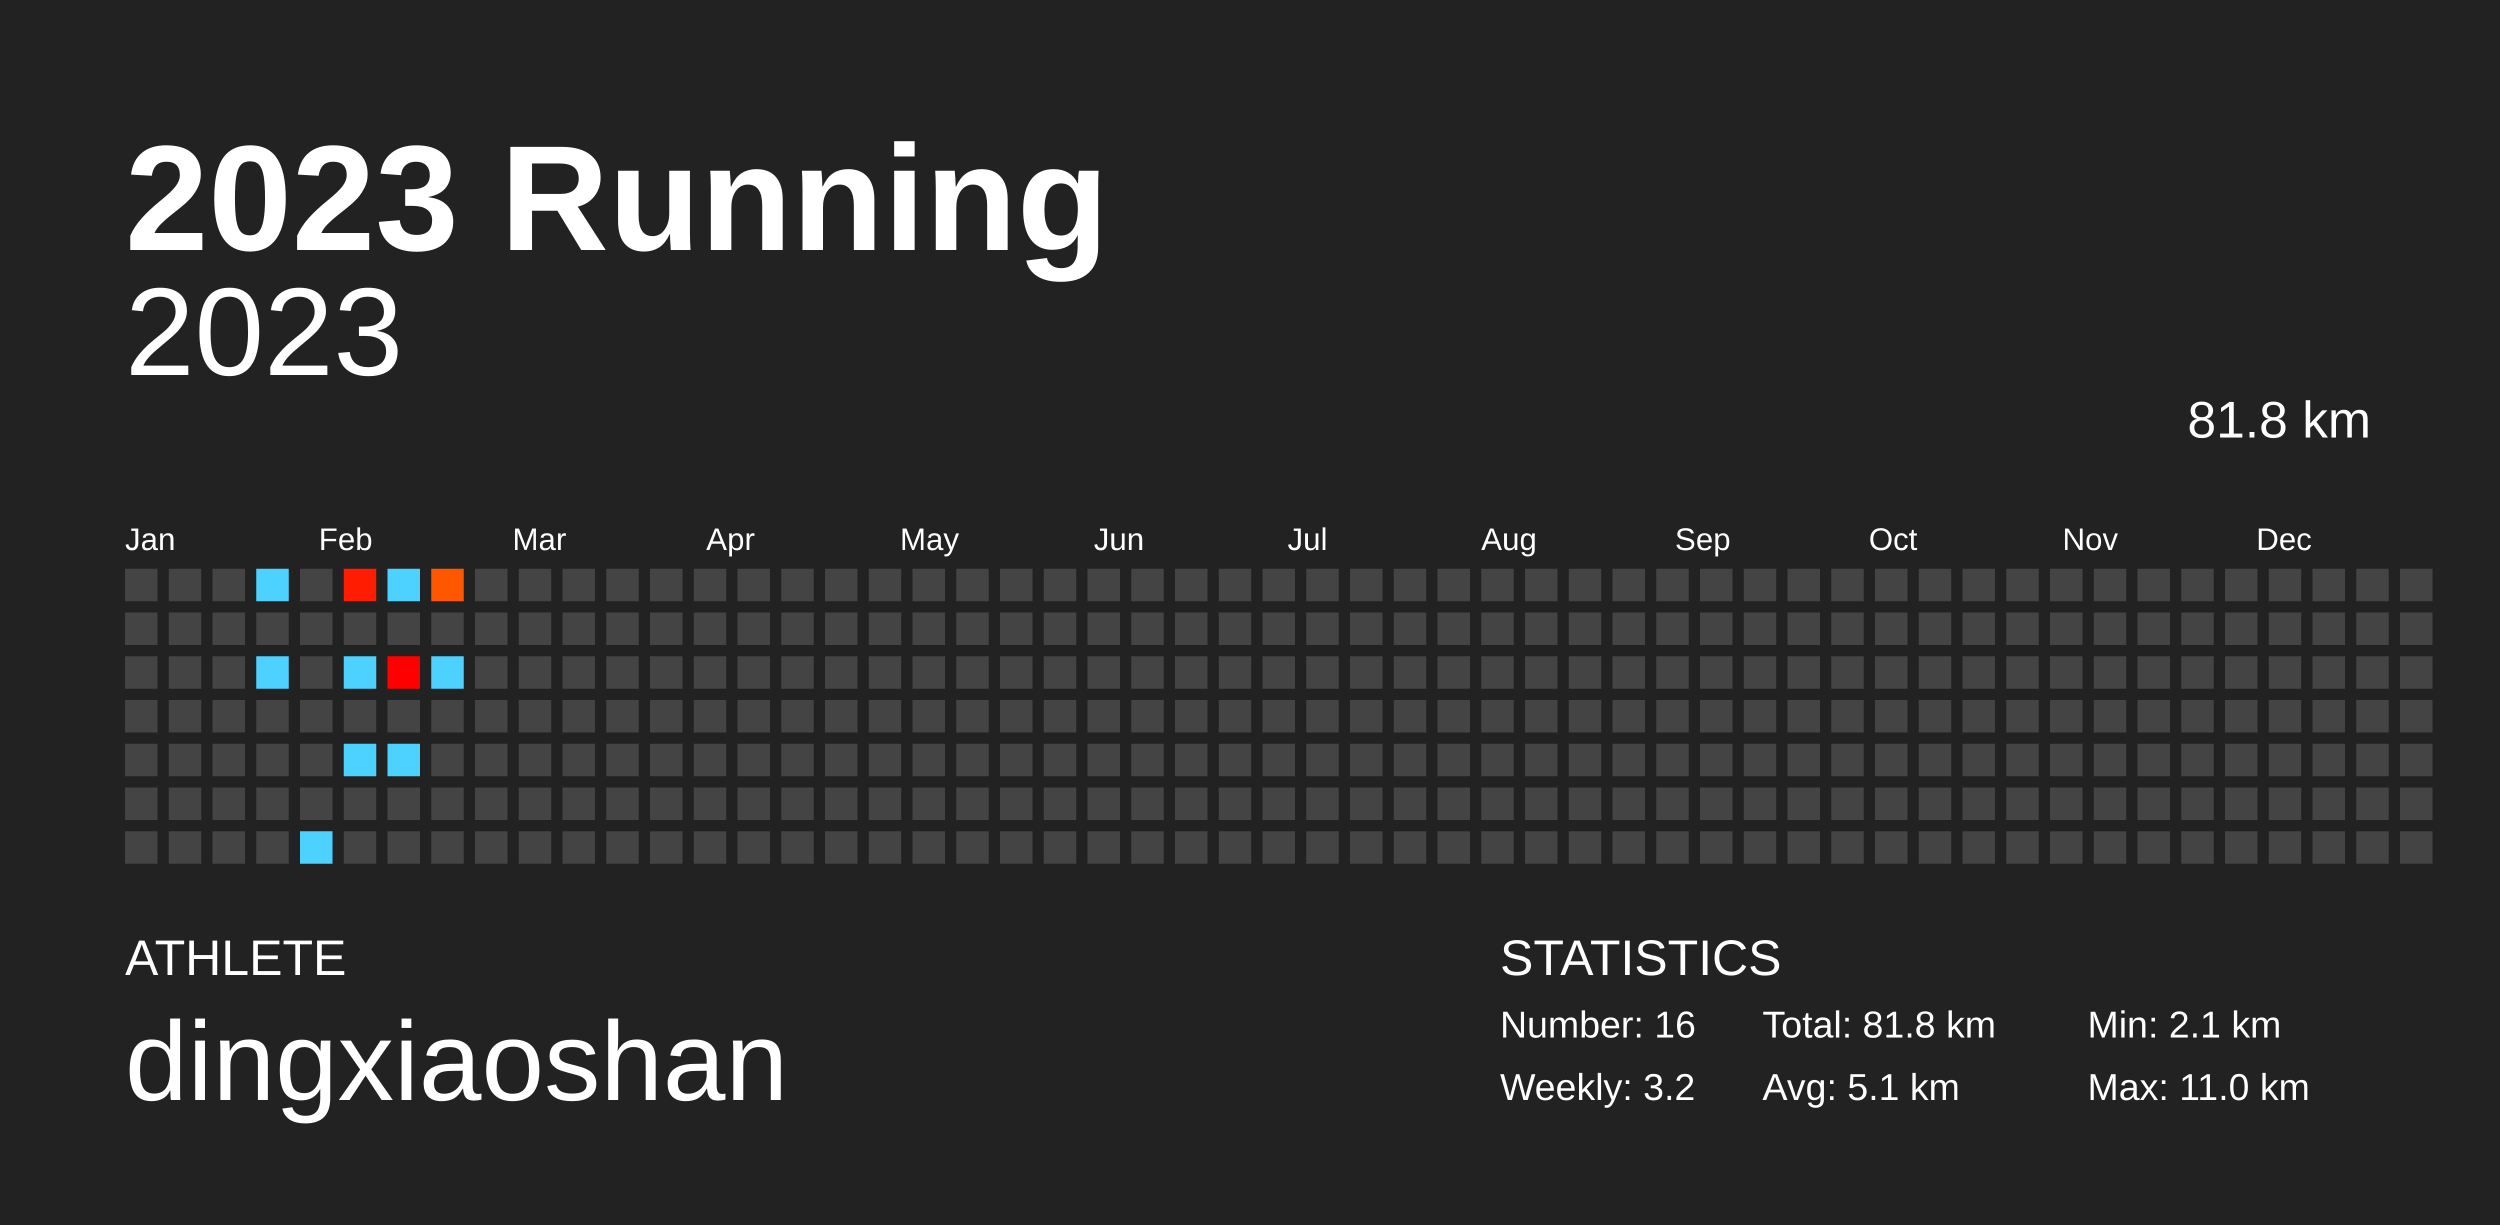
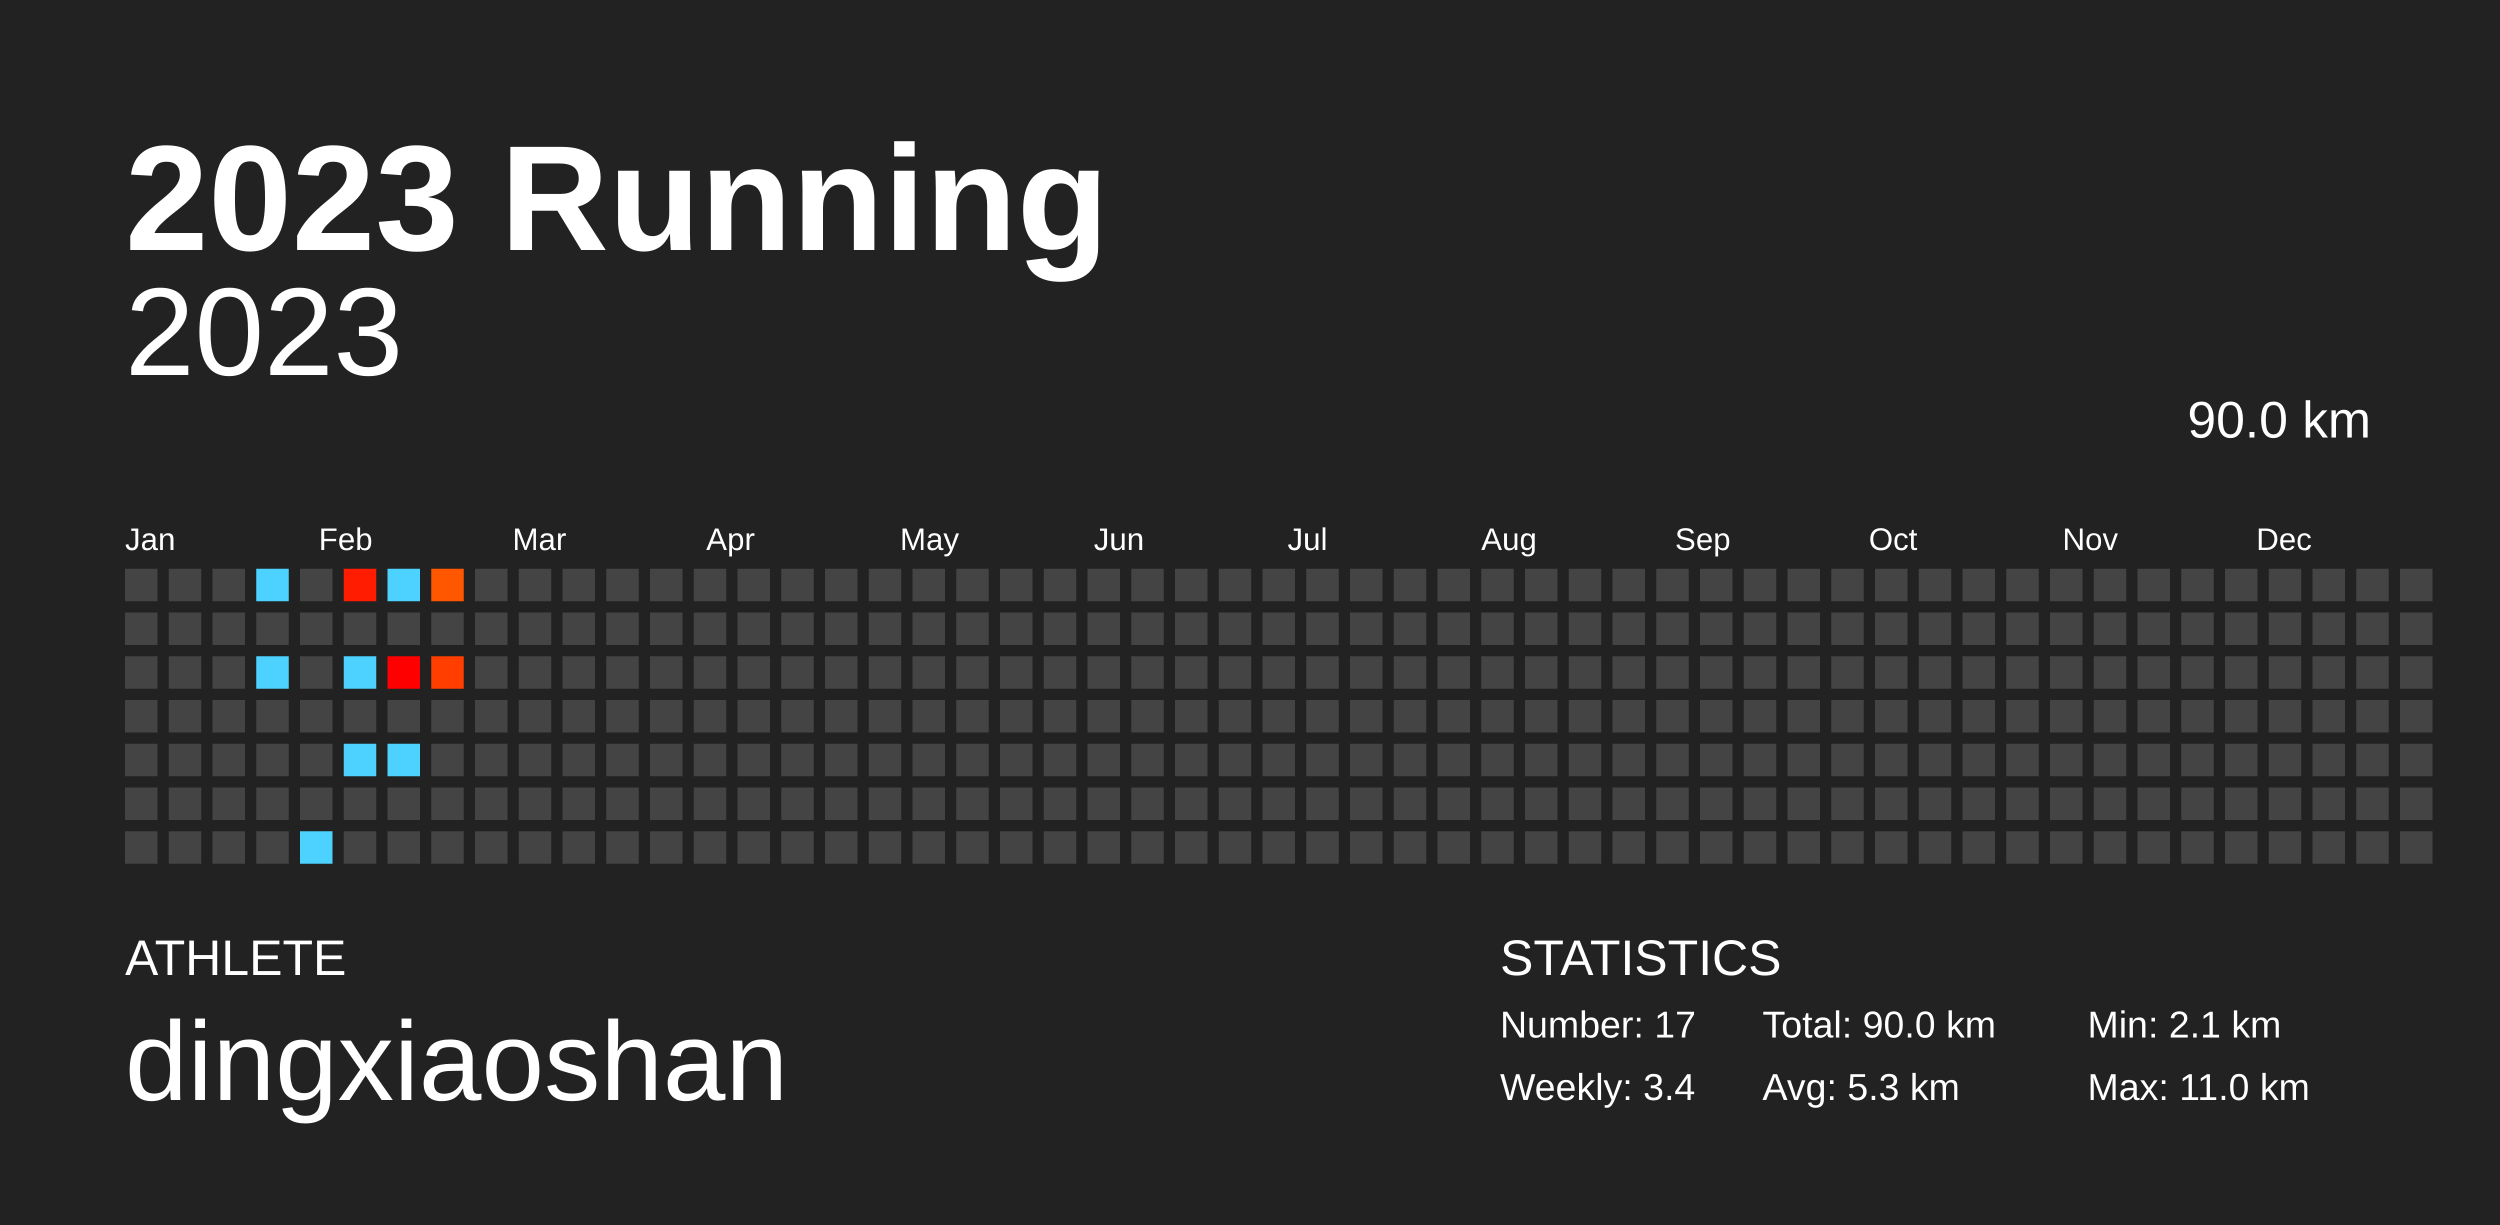
<svg xmlns="http://www.w3.org/2000/svg" baseProfile="full" height="98mm" version="1.1" viewBox="0,0,200,98" width="200mm">
  <defs />
  <rect fill="#222222" height="98" width="200" x="0" y="0" />
  <text fill="#FFFFFF" style="font-size:12px; font-family:Arial; font-weight:bold;" x="10" y="20">2023 Running</text>
  <text fill="#FFFFFF" style="font-size:4px; font-family:Arial" x="10" y="78">ATHLETE</text>
  <text fill="#FFFFFF" style="font-size:9px; font-family:Arial" x="10" y="88">dingxiaoshan</text>
  <text fill="#FFFFFF" style="font-size:4px; font-family:Arial" x="120" y="78">STATISTICS</text>
-   <text fill="#FFFFFF" style="font-size:3px; font-family:Arial" x="120" y="83">Number: 16</text>
-   <text fill="#FFFFFF" style="font-size:3px; font-family:Arial" x="120" y="88">Weekly: 3.2</text>
-   <text fill="#FFFFFF" style="font-size:3px; font-family:Arial" x="141" y="83">Total: 81.8 km</text>
-   <text fill="#FFFFFF" style="font-size:3px; font-family:Arial" x="141" y="88">Avg: 5.1 km</text>
+   <text fill="#FFFFFF" style="font-size:3px; font-family:Arial" x="120" y="83">Number: 17</text>
+   <text fill="#FFFFFF" style="font-size:3px; font-family:Arial" x="120" y="88">Weekly: 3.4</text>
+   <text fill="#FFFFFF" style="font-size:3px; font-family:Arial" x="141" y="83">Total: 90.0 km</text>
+   <text fill="#FFFFFF" style="font-size:3px; font-family:Arial" x="141" y="88">Avg: 5.3 km</text>
  <text fill="#FFFFFF" style="font-size:3px; font-family:Arial" x="167" y="83">Min: 2.1 km</text>
  <text fill="#FFFFFF" style="font-size:3px; font-family:Arial" x="167" y="88">Max: 11.0 km</text>
  <text alignment-baseline="hanging" fill="#FFFFFF" style="font-size:10.0px; font-family:Arial;" x="10" y="30">2023</text>
-   <text alignment-baseline="hanging" fill="#FFFFFF" style="font-size:4.125px; font-family:Arial;" x="175" y="35">81.8 km</text>
+   <text alignment-baseline="hanging" fill="#FFFFFF" style="font-size:4.125px; font-family:Arial;" x="175" y="35">90.0 km</text>
  <text fill="#FFFFFF" style="font-size:2.5px; font-family:Arial" x="10.0" y="44">Jan</text>
  <text fill="#FFFFFF" style="font-size:2.5px; font-family:Arial" x="25.5" y="44">Feb</text>
  <text fill="#FFFFFF" style="font-size:2.5px; font-family:Arial" x="41.0" y="44">Mar</text>
  <text fill="#FFFFFF" style="font-size:2.5px; font-family:Arial" x="56.5" y="44">Apr</text>
  <text fill="#FFFFFF" style="font-size:2.5px; font-family:Arial" x="72.0" y="44">May</text>
  <text fill="#FFFFFF" style="font-size:2.5px; font-family:Arial" x="87.5" y="44">Jun</text>
  <text fill="#FFFFFF" style="font-size:2.5px; font-family:Arial" x="103.0" y="44">Jul</text>
  <text fill="#FFFFFF" style="font-size:2.5px; font-family:Arial" x="118.5" y="44">Aug</text>
  <text fill="#FFFFFF" style="font-size:2.5px; font-family:Arial" x="134.0" y="44">Sep</text>
  <text fill="#FFFFFF" style="font-size:2.5px; font-family:Arial" x="149.5" y="44">Oct</text>
  <text fill="#FFFFFF" style="font-size:2.5px; font-family:Arial" x="165.0" y="44">Nov</text>
  <text fill="#FFFFFF" style="font-size:2.5px; font-family:Arial" x="180.5" y="44">Dec</text>
  <rect fill="#444444" height="2.6" width="2.6" x="10.0" y="45.5" />
  <rect fill="#444444" height="2.6" width="2.6" x="10.0" y="49.0" />
  <rect fill="#444444" height="2.6" width="2.6" x="10.0" y="52.5" />
  <rect fill="#444444" height="2.6" width="2.6" x="10.0" y="56.0" />
  <rect fill="#444444" height="2.6" width="2.6" x="10.0" y="59.5" />
  <rect fill="#444444" height="2.6" width="2.6" x="10.0" y="63.0" />
  <rect fill="#444444" height="2.6" width="2.6" x="10.0" y="66.5" />
  <rect fill="#444444" height="2.6" width="2.6" x="13.5" y="45.5" />
  <rect fill="#444444" height="2.6" width="2.6" x="13.5" y="49.0" />
  <rect fill="#444444" height="2.6" width="2.6" x="13.5" y="52.5" />
  <rect fill="#444444" height="2.6" width="2.6" x="13.5" y="56.0" />
  <rect fill="#444444" height="2.6" width="2.6" x="13.5" y="59.5" />
  <rect fill="#444444" height="2.6" width="2.6" x="13.5" y="63.0" />
  <rect fill="#444444" height="2.6" width="2.6" x="13.5" y="66.5" />
  <rect fill="#444444" height="2.6" width="2.6" x="17.0" y="45.5" />
  <rect fill="#444444" height="2.6" width="2.6" x="17.0" y="49.0" />
  <rect fill="#444444" height="2.6" width="2.6" x="17.0" y="52.5" />
  <rect fill="#444444" height="2.6" width="2.6" x="17.0" y="56.0" />
  <rect fill="#444444" height="2.6" width="2.6" x="17.0" y="59.5" />
  <rect fill="#444444" height="2.6" width="2.6" x="17.0" y="63.0" />
  <rect fill="#444444" height="2.6" width="2.6" x="17.0" y="66.5" />
  <rect fill="#4dd2ff" height="2.6" width="2.6" x="20.5" y="45.5" />
  <rect fill="#444444" height="2.6" width="2.6" x="20.5" y="49.0" />
  <rect fill="#4dd2ff" height="2.6" width="2.6" x="20.5" y="52.5" />
  <rect fill="#444444" height="2.6" width="2.6" x="20.5" y="56.0" />
  <rect fill="#444444" height="2.6" width="2.6" x="20.5" y="59.5" />
  <rect fill="#444444" height="2.6" width="2.6" x="20.5" y="63.0" />
  <rect fill="#444444" height="2.6" width="2.6" x="20.5" y="66.5" />
  <rect fill="#444444" height="2.6" width="2.6" x="24.0" y="45.5" />
  <rect fill="#444444" height="2.6" width="2.6" x="24.0" y="49.0" />
  <rect fill="#444444" height="2.6" width="2.6" x="24.0" y="52.5" />
  <rect fill="#444444" height="2.6" width="2.6" x="24.0" y="56.0" />
  <rect fill="#444444" height="2.6" width="2.6" x="24.0" y="59.5" />
  <rect fill="#444444" height="2.6" width="2.6" x="24.0" y="63.0" />
  <rect fill="#4dd2ff" height="2.6" width="2.6" x="24.0" y="66.5" />
  <rect fill="#ff1c00" height="2.6" width="2.6" x="27.5" y="45.5" />
  <rect fill="#444444" height="2.6" width="2.6" x="27.5" y="49.0" />
  <rect fill="#4dd2ff" height="2.6" width="2.6" x="27.5" y="52.5" />
  <rect fill="#444444" height="2.6" width="2.6" x="27.5" y="56.0" />
  <rect fill="#4dd2ff" height="2.6" width="2.6" x="27.5" y="59.5" />
  <rect fill="#444444" height="2.6" width="2.6" x="27.5" y="63.0" />
  <rect fill="#444444" height="2.6" width="2.6" x="27.5" y="66.5" />
  <rect fill="#4dd2ff" height="2.6" width="2.6" x="31.0" y="45.5" />
  <rect fill="#444444" height="2.6" width="2.6" x="31.0" y="49.0" />
  <rect fill="#ff0000" height="2.6" width="2.6" x="31.0" y="52.5" />
  <rect fill="#444444" height="2.6" width="2.6" x="31.0" y="56.0" />
  <rect fill="#4dd2ff" height="2.6" width="2.6" x="31.0" y="59.5" />
  <rect fill="#444444" height="2.6" width="2.6" x="31.0" y="63.0" />
  <rect fill="#444444" height="2.6" width="2.6" x="31.0" y="66.5" />
  <rect fill="#ff5600" height="2.6" width="2.6" x="34.5" y="45.5" />
  <rect fill="#444444" height="2.6" width="2.6" x="34.5" y="49.0" />
-   <rect fill="#4dd2ff" height="2.6" width="2.6" x="34.5" y="52.5" />
+   <rect fill="#ff3e00" height="2.6" width="2.6" x="34.5" y="52.5" />
  <rect fill="#444444" height="2.6" width="2.6" x="34.5" y="56.0" />
  <rect fill="#444444" height="2.6" width="2.6" x="34.5" y="59.5" />
  <rect fill="#444444" height="2.6" width="2.6" x="34.5" y="63.0" />
  <rect fill="#444444" height="2.6" width="2.6" x="34.5" y="66.5" />
  <rect fill="#444444" height="2.6" width="2.6" x="38.0" y="45.5" />
  <rect fill="#444444" height="2.6" width="2.6" x="38.0" y="49.0" />
  <rect fill="#444444" height="2.6" width="2.6" x="38.0" y="52.5" />
  <rect fill="#444444" height="2.6" width="2.6" x="38.0" y="56.0" />
  <rect fill="#444444" height="2.6" width="2.6" x="38.0" y="59.5" />
  <rect fill="#444444" height="2.6" width="2.6" x="38.0" y="63.0" />
  <rect fill="#444444" height="2.6" width="2.6" x="38.0" y="66.5" />
  <rect fill="#444444" height="2.6" width="2.6" x="41.5" y="45.5" />
  <rect fill="#444444" height="2.6" width="2.6" x="41.5" y="49.0" />
  <rect fill="#444444" height="2.6" width="2.6" x="41.5" y="52.5" />
  <rect fill="#444444" height="2.6" width="2.6" x="41.5" y="56.0" />
  <rect fill="#444444" height="2.6" width="2.6" x="41.5" y="59.5" />
  <rect fill="#444444" height="2.6" width="2.6" x="41.5" y="63.0" />
  <rect fill="#444444" height="2.6" width="2.6" x="41.5" y="66.5" />
  <rect fill="#444444" height="2.6" width="2.6" x="45.0" y="45.5" />
  <rect fill="#444444" height="2.6" width="2.6" x="45.0" y="49.0" />
  <rect fill="#444444" height="2.6" width="2.6" x="45.0" y="52.5" />
  <rect fill="#444444" height="2.6" width="2.6" x="45.0" y="56.0" />
  <rect fill="#444444" height="2.6" width="2.6" x="45.0" y="59.5" />
  <rect fill="#444444" height="2.6" width="2.6" x="45.0" y="63.0" />
  <rect fill="#444444" height="2.6" width="2.6" x="45.0" y="66.5" />
  <rect fill="#444444" height="2.6" width="2.6" x="48.5" y="45.5" />
  <rect fill="#444444" height="2.6" width="2.6" x="48.5" y="49.0" />
  <rect fill="#444444" height="2.6" width="2.6" x="48.5" y="52.5" />
  <rect fill="#444444" height="2.6" width="2.6" x="48.5" y="56.0" />
  <rect fill="#444444" height="2.6" width="2.6" x="48.5" y="59.5" />
  <rect fill="#444444" height="2.6" width="2.6" x="48.5" y="63.0" />
  <rect fill="#444444" height="2.6" width="2.6" x="48.5" y="66.5" />
  <rect fill="#444444" height="2.6" width="2.6" x="52.0" y="45.5" />
  <rect fill="#444444" height="2.6" width="2.6" x="52.0" y="49.0" />
  <rect fill="#444444" height="2.6" width="2.6" x="52.0" y="52.5" />
  <rect fill="#444444" height="2.6" width="2.6" x="52.0" y="56.0" />
  <rect fill="#444444" height="2.6" width="2.6" x="52.0" y="59.5" />
  <rect fill="#444444" height="2.6" width="2.6" x="52.0" y="63.0" />
  <rect fill="#444444" height="2.6" width="2.6" x="52.0" y="66.5" />
  <rect fill="#444444" height="2.6" width="2.6" x="55.5" y="45.5" />
  <rect fill="#444444" height="2.6" width="2.6" x="55.5" y="49.0" />
  <rect fill="#444444" height="2.6" width="2.6" x="55.5" y="52.5" />
  <rect fill="#444444" height="2.6" width="2.6" x="55.5" y="56.0" />
  <rect fill="#444444" height="2.6" width="2.6" x="55.5" y="59.5" />
  <rect fill="#444444" height="2.6" width="2.6" x="55.5" y="63.0" />
  <rect fill="#444444" height="2.6" width="2.6" x="55.5" y="66.5" />
  <rect fill="#444444" height="2.6" width="2.6" x="59.0" y="45.5" />
  <rect fill="#444444" height="2.6" width="2.6" x="59.0" y="49.0" />
  <rect fill="#444444" height="2.6" width="2.6" x="59.0" y="52.5" />
  <rect fill="#444444" height="2.6" width="2.6" x="59.0" y="56.0" />
  <rect fill="#444444" height="2.6" width="2.6" x="59.0" y="59.5" />
  <rect fill="#444444" height="2.6" width="2.6" x="59.0" y="63.0" />
  <rect fill="#444444" height="2.6" width="2.6" x="59.0" y="66.5" />
  <rect fill="#444444" height="2.6" width="2.6" x="62.5" y="45.5" />
  <rect fill="#444444" height="2.6" width="2.6" x="62.5" y="49.0" />
  <rect fill="#444444" height="2.6" width="2.6" x="62.5" y="52.5" />
  <rect fill="#444444" height="2.6" width="2.6" x="62.5" y="56.0" />
  <rect fill="#444444" height="2.6" width="2.6" x="62.5" y="59.5" />
  <rect fill="#444444" height="2.6" width="2.6" x="62.5" y="63.0" />
  <rect fill="#444444" height="2.6" width="2.6" x="62.5" y="66.5" />
  <rect fill="#444444" height="2.6" width="2.6" x="66.0" y="45.5" />
  <rect fill="#444444" height="2.6" width="2.6" x="66.0" y="49.0" />
  <rect fill="#444444" height="2.6" width="2.6" x="66.0" y="52.5" />
  <rect fill="#444444" height="2.6" width="2.6" x="66.0" y="56.0" />
  <rect fill="#444444" height="2.6" width="2.6" x="66.0" y="59.5" />
  <rect fill="#444444" height="2.6" width="2.6" x="66.0" y="63.0" />
  <rect fill="#444444" height="2.6" width="2.6" x="66.0" y="66.5" />
  <rect fill="#444444" height="2.6" width="2.6" x="69.5" y="45.5" />
  <rect fill="#444444" height="2.6" width="2.6" x="69.5" y="49.0" />
  <rect fill="#444444" height="2.6" width="2.6" x="69.5" y="52.5" />
  <rect fill="#444444" height="2.6" width="2.6" x="69.5" y="56.0" />
  <rect fill="#444444" height="2.6" width="2.6" x="69.5" y="59.5" />
  <rect fill="#444444" height="2.6" width="2.6" x="69.5" y="63.0" />
  <rect fill="#444444" height="2.6" width="2.6" x="69.5" y="66.5" />
  <rect fill="#444444" height="2.6" width="2.6" x="73.0" y="45.5" />
  <rect fill="#444444" height="2.6" width="2.6" x="73.0" y="49.0" />
  <rect fill="#444444" height="2.6" width="2.6" x="73.0" y="52.5" />
  <rect fill="#444444" height="2.6" width="2.6" x="73.0" y="56.0" />
  <rect fill="#444444" height="2.6" width="2.6" x="73.0" y="59.5" />
  <rect fill="#444444" height="2.6" width="2.6" x="73.0" y="63.0" />
  <rect fill="#444444" height="2.6" width="2.6" x="73.0" y="66.5" />
  <rect fill="#444444" height="2.6" width="2.6" x="76.5" y="45.5" />
  <rect fill="#444444" height="2.6" width="2.6" x="76.5" y="49.0" />
  <rect fill="#444444" height="2.6" width="2.6" x="76.5" y="52.5" />
  <rect fill="#444444" height="2.6" width="2.6" x="76.5" y="56.0" />
  <rect fill="#444444" height="2.6" width="2.6" x="76.5" y="59.5" />
  <rect fill="#444444" height="2.6" width="2.6" x="76.5" y="63.0" />
  <rect fill="#444444" height="2.6" width="2.6" x="76.5" y="66.5" />
  <rect fill="#444444" height="2.6" width="2.6" x="80.0" y="45.5" />
  <rect fill="#444444" height="2.6" width="2.6" x="80.0" y="49.0" />
  <rect fill="#444444" height="2.6" width="2.6" x="80.0" y="52.5" />
  <rect fill="#444444" height="2.6" width="2.6" x="80.0" y="56.0" />
  <rect fill="#444444" height="2.6" width="2.6" x="80.0" y="59.5" />
  <rect fill="#444444" height="2.6" width="2.6" x="80.0" y="63.0" />
  <rect fill="#444444" height="2.6" width="2.6" x="80.0" y="66.5" />
  <rect fill="#444444" height="2.6" width="2.6" x="83.5" y="45.5" />
  <rect fill="#444444" height="2.6" width="2.6" x="83.5" y="49.0" />
  <rect fill="#444444" height="2.6" width="2.6" x="83.5" y="52.5" />
  <rect fill="#444444" height="2.6" width="2.6" x="83.5" y="56.0" />
  <rect fill="#444444" height="2.6" width="2.6" x="83.5" y="59.5" />
  <rect fill="#444444" height="2.6" width="2.6" x="83.5" y="63.0" />
  <rect fill="#444444" height="2.6" width="2.6" x="83.5" y="66.5" />
  <rect fill="#444444" height="2.6" width="2.6" x="87.0" y="45.5" />
  <rect fill="#444444" height="2.6" width="2.6" x="87.0" y="49.0" />
  <rect fill="#444444" height="2.6" width="2.6" x="87.0" y="52.5" />
  <rect fill="#444444" height="2.6" width="2.6" x="87.0" y="56.0" />
  <rect fill="#444444" height="2.6" width="2.6" x="87.0" y="59.5" />
  <rect fill="#444444" height="2.6" width="2.6" x="87.0" y="63.0" />
  <rect fill="#444444" height="2.6" width="2.6" x="87.0" y="66.5" />
  <rect fill="#444444" height="2.6" width="2.6" x="90.5" y="45.5" />
  <rect fill="#444444" height="2.6" width="2.6" x="90.5" y="49.0" />
  <rect fill="#444444" height="2.6" width="2.6" x="90.5" y="52.5" />
  <rect fill="#444444" height="2.6" width="2.6" x="90.5" y="56.0" />
  <rect fill="#444444" height="2.6" width="2.6" x="90.5" y="59.5" />
  <rect fill="#444444" height="2.6" width="2.6" x="90.5" y="63.0" />
  <rect fill="#444444" height="2.6" width="2.6" x="90.5" y="66.5" />
  <rect fill="#444444" height="2.6" width="2.6" x="94.0" y="45.5" />
  <rect fill="#444444" height="2.6" width="2.6" x="94.0" y="49.0" />
  <rect fill="#444444" height="2.6" width="2.6" x="94.0" y="52.5" />
  <rect fill="#444444" height="2.6" width="2.6" x="94.0" y="56.0" />
  <rect fill="#444444" height="2.6" width="2.6" x="94.0" y="59.5" />
  <rect fill="#444444" height="2.6" width="2.6" x="94.0" y="63.0" />
  <rect fill="#444444" height="2.6" width="2.6" x="94.0" y="66.5" />
  <rect fill="#444444" height="2.6" width="2.6" x="97.5" y="45.5" />
  <rect fill="#444444" height="2.6" width="2.6" x="97.5" y="49.0" />
  <rect fill="#444444" height="2.6" width="2.6" x="97.5" y="52.5" />
  <rect fill="#444444" height="2.6" width="2.6" x="97.5" y="56.0" />
  <rect fill="#444444" height="2.6" width="2.6" x="97.5" y="59.5" />
  <rect fill="#444444" height="2.6" width="2.6" x="97.5" y="63.0" />
  <rect fill="#444444" height="2.6" width="2.6" x="97.5" y="66.5" />
  <rect fill="#444444" height="2.6" width="2.6" x="101.0" y="45.5" />
  <rect fill="#444444" height="2.6" width="2.6" x="101.0" y="49.0" />
  <rect fill="#444444" height="2.6" width="2.6" x="101.0" y="52.5" />
  <rect fill="#444444" height="2.6" width="2.6" x="101.0" y="56.0" />
  <rect fill="#444444" height="2.6" width="2.6" x="101.0" y="59.5" />
  <rect fill="#444444" height="2.6" width="2.6" x="101.0" y="63.0" />
  <rect fill="#444444" height="2.6" width="2.6" x="101.0" y="66.5" />
  <rect fill="#444444" height="2.6" width="2.6" x="104.5" y="45.5" />
  <rect fill="#444444" height="2.6" width="2.6" x="104.5" y="49.0" />
  <rect fill="#444444" height="2.6" width="2.6" x="104.5" y="52.5" />
  <rect fill="#444444" height="2.6" width="2.6" x="104.5" y="56.0" />
  <rect fill="#444444" height="2.6" width="2.6" x="104.5" y="59.5" />
  <rect fill="#444444" height="2.6" width="2.6" x="104.5" y="63.0" />
  <rect fill="#444444" height="2.6" width="2.6" x="104.5" y="66.5" />
  <rect fill="#444444" height="2.6" width="2.6" x="108.0" y="45.5" />
  <rect fill="#444444" height="2.6" width="2.6" x="108.0" y="49.0" />
  <rect fill="#444444" height="2.6" width="2.6" x="108.0" y="52.5" />
  <rect fill="#444444" height="2.6" width="2.6" x="108.0" y="56.0" />
  <rect fill="#444444" height="2.6" width="2.6" x="108.0" y="59.5" />
  <rect fill="#444444" height="2.6" width="2.6" x="108.0" y="63.0" />
  <rect fill="#444444" height="2.6" width="2.6" x="108.0" y="66.5" />
  <rect fill="#444444" height="2.6" width="2.6" x="111.5" y="45.5" />
  <rect fill="#444444" height="2.6" width="2.6" x="111.5" y="49.0" />
  <rect fill="#444444" height="2.6" width="2.6" x="111.5" y="52.5" />
  <rect fill="#444444" height="2.6" width="2.6" x="111.5" y="56.0" />
  <rect fill="#444444" height="2.6" width="2.6" x="111.5" y="59.5" />
  <rect fill="#444444" height="2.6" width="2.6" x="111.5" y="63.0" />
  <rect fill="#444444" height="2.6" width="2.6" x="111.5" y="66.5" />
  <rect fill="#444444" height="2.6" width="2.6" x="115.0" y="45.5" />
  <rect fill="#444444" height="2.6" width="2.6" x="115.0" y="49.0" />
  <rect fill="#444444" height="2.6" width="2.6" x="115.0" y="52.5" />
  <rect fill="#444444" height="2.6" width="2.6" x="115.0" y="56.0" />
  <rect fill="#444444" height="2.6" width="2.6" x="115.0" y="59.5" />
  <rect fill="#444444" height="2.6" width="2.6" x="115.0" y="63.0" />
  <rect fill="#444444" height="2.6" width="2.6" x="115.0" y="66.5" />
  <rect fill="#444444" height="2.6" width="2.6" x="118.5" y="45.5" />
  <rect fill="#444444" height="2.6" width="2.6" x="118.5" y="49.0" />
  <rect fill="#444444" height="2.6" width="2.6" x="118.5" y="52.5" />
  <rect fill="#444444" height="2.6" width="2.6" x="118.5" y="56.0" />
  <rect fill="#444444" height="2.6" width="2.6" x="118.5" y="59.5" />
  <rect fill="#444444" height="2.6" width="2.6" x="118.5" y="63.0" />
  <rect fill="#444444" height="2.6" width="2.6" x="118.5" y="66.5" />
  <rect fill="#444444" height="2.6" width="2.6" x="122.0" y="45.5" />
  <rect fill="#444444" height="2.6" width="2.6" x="122.0" y="49.0" />
  <rect fill="#444444" height="2.6" width="2.6" x="122.0" y="52.5" />
  <rect fill="#444444" height="2.6" width="2.6" x="122.0" y="56.0" />
  <rect fill="#444444" height="2.6" width="2.6" x="122.0" y="59.5" />
  <rect fill="#444444" height="2.6" width="2.6" x="122.0" y="63.0" />
  <rect fill="#444444" height="2.6" width="2.6" x="122.0" y="66.5" />
  <rect fill="#444444" height="2.6" width="2.6" x="125.5" y="45.5" />
  <rect fill="#444444" height="2.6" width="2.6" x="125.5" y="49.0" />
  <rect fill="#444444" height="2.6" width="2.6" x="125.5" y="52.5" />
  <rect fill="#444444" height="2.6" width="2.6" x="125.5" y="56.0" />
  <rect fill="#444444" height="2.6" width="2.6" x="125.5" y="59.5" />
  <rect fill="#444444" height="2.6" width="2.6" x="125.5" y="63.0" />
  <rect fill="#444444" height="2.6" width="2.6" x="125.5" y="66.5" />
  <rect fill="#444444" height="2.6" width="2.6" x="129.0" y="45.5" />
  <rect fill="#444444" height="2.6" width="2.6" x="129.0" y="49.0" />
  <rect fill="#444444" height="2.6" width="2.6" x="129.0" y="52.5" />
  <rect fill="#444444" height="2.6" width="2.6" x="129.0" y="56.0" />
  <rect fill="#444444" height="2.6" width="2.6" x="129.0" y="59.5" />
  <rect fill="#444444" height="2.6" width="2.6" x="129.0" y="63.0" />
  <rect fill="#444444" height="2.6" width="2.6" x="129.0" y="66.5" />
  <rect fill="#444444" height="2.6" width="2.6" x="132.5" y="45.5" />
  <rect fill="#444444" height="2.6" width="2.6" x="132.5" y="49.0" />
  <rect fill="#444444" height="2.6" width="2.6" x="132.5" y="52.5" />
  <rect fill="#444444" height="2.6" width="2.6" x="132.5" y="56.0" />
  <rect fill="#444444" height="2.6" width="2.6" x="132.5" y="59.5" />
  <rect fill="#444444" height="2.6" width="2.6" x="132.5" y="63.0" />
  <rect fill="#444444" height="2.6" width="2.6" x="132.5" y="66.5" />
  <rect fill="#444444" height="2.6" width="2.6" x="136.0" y="45.5" />
  <rect fill="#444444" height="2.6" width="2.6" x="136.0" y="49.0" />
  <rect fill="#444444" height="2.6" width="2.6" x="136.0" y="52.5" />
  <rect fill="#444444" height="2.6" width="2.6" x="136.0" y="56.0" />
  <rect fill="#444444" height="2.6" width="2.6" x="136.0" y="59.5" />
  <rect fill="#444444" height="2.6" width="2.6" x="136.0" y="63.0" />
  <rect fill="#444444" height="2.6" width="2.6" x="136.0" y="66.5" />
  <rect fill="#444444" height="2.6" width="2.6" x="139.5" y="45.5" />
  <rect fill="#444444" height="2.6" width="2.6" x="139.5" y="49.0" />
  <rect fill="#444444" height="2.6" width="2.6" x="139.5" y="52.5" />
  <rect fill="#444444" height="2.6" width="2.6" x="139.5" y="56.0" />
  <rect fill="#444444" height="2.6" width="2.6" x="139.5" y="59.5" />
  <rect fill="#444444" height="2.6" width="2.6" x="139.5" y="63.0" />
  <rect fill="#444444" height="2.6" width="2.6" x="139.5" y="66.5" />
  <rect fill="#444444" height="2.6" width="2.6" x="143.0" y="45.5" />
  <rect fill="#444444" height="2.6" width="2.6" x="143.0" y="49.0" />
  <rect fill="#444444" height="2.6" width="2.6" x="143.0" y="52.5" />
  <rect fill="#444444" height="2.6" width="2.6" x="143.0" y="56.0" />
  <rect fill="#444444" height="2.6" width="2.6" x="143.0" y="59.5" />
  <rect fill="#444444" height="2.6" width="2.6" x="143.0" y="63.0" />
  <rect fill="#444444" height="2.6" width="2.6" x="143.0" y="66.5" />
  <rect fill="#444444" height="2.6" width="2.6" x="146.5" y="45.5" />
  <rect fill="#444444" height="2.6" width="2.6" x="146.5" y="49.0" />
  <rect fill="#444444" height="2.6" width="2.6" x="146.5" y="52.5" />
  <rect fill="#444444" height="2.6" width="2.6" x="146.5" y="56.0" />
  <rect fill="#444444" height="2.6" width="2.6" x="146.5" y="59.5" />
  <rect fill="#444444" height="2.6" width="2.6" x="146.5" y="63.0" />
  <rect fill="#444444" height="2.6" width="2.6" x="146.5" y="66.5" />
  <rect fill="#444444" height="2.6" width="2.6" x="150.0" y="45.5" />
  <rect fill="#444444" height="2.6" width="2.6" x="150.0" y="49.0" />
  <rect fill="#444444" height="2.6" width="2.6" x="150.0" y="52.5" />
  <rect fill="#444444" height="2.6" width="2.6" x="150.0" y="56.0" />
  <rect fill="#444444" height="2.6" width="2.6" x="150.0" y="59.5" />
  <rect fill="#444444" height="2.6" width="2.6" x="150.0" y="63.0" />
  <rect fill="#444444" height="2.6" width="2.6" x="150.0" y="66.5" />
  <rect fill="#444444" height="2.6" width="2.6" x="153.5" y="45.5" />
  <rect fill="#444444" height="2.6" width="2.6" x="153.5" y="49.0" />
  <rect fill="#444444" height="2.6" width="2.6" x="153.5" y="52.5" />
  <rect fill="#444444" height="2.6" width="2.6" x="153.5" y="56.0" />
  <rect fill="#444444" height="2.6" width="2.6" x="153.5" y="59.5" />
  <rect fill="#444444" height="2.6" width="2.6" x="153.5" y="63.0" />
  <rect fill="#444444" height="2.6" width="2.6" x="153.5" y="66.5" />
  <rect fill="#444444" height="2.6" width="2.6" x="157.0" y="45.5" />
  <rect fill="#444444" height="2.6" width="2.6" x="157.0" y="49.0" />
  <rect fill="#444444" height="2.6" width="2.6" x="157.0" y="52.5" />
  <rect fill="#444444" height="2.6" width="2.6" x="157.0" y="56.0" />
  <rect fill="#444444" height="2.6" width="2.6" x="157.0" y="59.5" />
  <rect fill="#444444" height="2.6" width="2.6" x="157.0" y="63.0" />
  <rect fill="#444444" height="2.6" width="2.6" x="157.0" y="66.5" />
  <rect fill="#444444" height="2.6" width="2.6" x="160.5" y="45.5" />
  <rect fill="#444444" height="2.6" width="2.6" x="160.5" y="49.0" />
  <rect fill="#444444" height="2.6" width="2.6" x="160.5" y="52.5" />
  <rect fill="#444444" height="2.6" width="2.6" x="160.5" y="56.0" />
  <rect fill="#444444" height="2.6" width="2.6" x="160.5" y="59.5" />
  <rect fill="#444444" height="2.6" width="2.6" x="160.5" y="63.0" />
  <rect fill="#444444" height="2.6" width="2.6" x="160.5" y="66.5" />
  <rect fill="#444444" height="2.6" width="2.6" x="164.0" y="45.5" />
  <rect fill="#444444" height="2.6" width="2.6" x="164.0" y="49.0" />
  <rect fill="#444444" height="2.6" width="2.6" x="164.0" y="52.5" />
  <rect fill="#444444" height="2.6" width="2.6" x="164.0" y="56.0" />
  <rect fill="#444444" height="2.6" width="2.6" x="164.0" y="59.5" />
  <rect fill="#444444" height="2.6" width="2.6" x="164.0" y="63.0" />
  <rect fill="#444444" height="2.6" width="2.6" x="164.0" y="66.5" />
  <rect fill="#444444" height="2.6" width="2.6" x="167.5" y="45.5" />
  <rect fill="#444444" height="2.6" width="2.6" x="167.5" y="49.0" />
  <rect fill="#444444" height="2.6" width="2.6" x="167.5" y="52.5" />
  <rect fill="#444444" height="2.6" width="2.6" x="167.5" y="56.0" />
  <rect fill="#444444" height="2.6" width="2.6" x="167.5" y="59.5" />
  <rect fill="#444444" height="2.6" width="2.6" x="167.5" y="63.0" />
  <rect fill="#444444" height="2.6" width="2.6" x="167.5" y="66.5" />
  <rect fill="#444444" height="2.6" width="2.6" x="171.0" y="45.5" />
  <rect fill="#444444" height="2.6" width="2.6" x="171.0" y="49.0" />
  <rect fill="#444444" height="2.6" width="2.6" x="171.0" y="52.5" />
  <rect fill="#444444" height="2.6" width="2.6" x="171.0" y="56.0" />
  <rect fill="#444444" height="2.6" width="2.6" x="171.0" y="59.5" />
  <rect fill="#444444" height="2.6" width="2.6" x="171.0" y="63.0" />
  <rect fill="#444444" height="2.6" width="2.6" x="171.0" y="66.5" />
  <rect fill="#444444" height="2.6" width="2.6" x="174.5" y="45.5" />
  <rect fill="#444444" height="2.6" width="2.6" x="174.5" y="49.0" />
  <rect fill="#444444" height="2.6" width="2.6" x="174.5" y="52.5" />
  <rect fill="#444444" height="2.6" width="2.6" x="174.5" y="56.0" />
  <rect fill="#444444" height="2.6" width="2.6" x="174.5" y="59.5" />
  <rect fill="#444444" height="2.6" width="2.6" x="174.5" y="63.0" />
  <rect fill="#444444" height="2.6" width="2.6" x="174.5" y="66.5" />
  <rect fill="#444444" height="2.6" width="2.6" x="178.0" y="45.5" />
  <rect fill="#444444" height="2.6" width="2.6" x="178.0" y="49.0" />
  <rect fill="#444444" height="2.6" width="2.6" x="178.0" y="52.5" />
  <rect fill="#444444" height="2.6" width="2.6" x="178.0" y="56.0" />
  <rect fill="#444444" height="2.6" width="2.6" x="178.0" y="59.5" />
  <rect fill="#444444" height="2.6" width="2.6" x="178.0" y="63.0" />
  <rect fill="#444444" height="2.6" width="2.6" x="178.0" y="66.5" />
  <rect fill="#444444" height="2.6" width="2.6" x="181.5" y="45.5" />
  <rect fill="#444444" height="2.6" width="2.6" x="181.5" y="49.0" />
  <rect fill="#444444" height="2.6" width="2.6" x="181.5" y="52.5" />
  <rect fill="#444444" height="2.6" width="2.6" x="181.5" y="56.0" />
  <rect fill="#444444" height="2.6" width="2.6" x="181.5" y="59.5" />
  <rect fill="#444444" height="2.6" width="2.6" x="181.5" y="63.0" />
  <rect fill="#444444" height="2.6" width="2.6" x="181.5" y="66.5" />
  <rect fill="#444444" height="2.6" width="2.6" x="185.0" y="45.5" />
  <rect fill="#444444" height="2.6" width="2.6" x="185.0" y="49.0" />
  <rect fill="#444444" height="2.6" width="2.6" x="185.0" y="52.5" />
  <rect fill="#444444" height="2.6" width="2.6" x="185.0" y="56.0" />
  <rect fill="#444444" height="2.6" width="2.6" x="185.0" y="59.5" />
  <rect fill="#444444" height="2.6" width="2.6" x="185.0" y="63.0" />
  <rect fill="#444444" height="2.6" width="2.6" x="185.0" y="66.5" />
  <rect fill="#444444" height="2.6" width="2.6" x="188.5" y="45.5" />
  <rect fill="#444444" height="2.6" width="2.6" x="188.5" y="49.0" />
  <rect fill="#444444" height="2.6" width="2.6" x="188.5" y="52.5" />
  <rect fill="#444444" height="2.6" width="2.6" x="188.5" y="56.0" />
  <rect fill="#444444" height="2.6" width="2.6" x="188.5" y="59.5" />
  <rect fill="#444444" height="2.6" width="2.6" x="188.5" y="63.0" />
  <rect fill="#444444" height="2.6" width="2.6" x="188.5" y="66.5" />
  <rect fill="#444444" height="2.6" width="2.6" x="192.0" y="45.5" />
  <rect fill="#444444" height="2.6" width="2.6" x="192.0" y="49.0" />
  <rect fill="#444444" height="2.6" width="2.6" x="192.0" y="52.5" />
  <rect fill="#444444" height="2.6" width="2.6" x="192.0" y="56.0" />
  <rect fill="#444444" height="2.6" width="2.6" x="192.0" y="59.5" />
  <rect fill="#444444" height="2.6" width="2.6" x="192.0" y="63.0" />
  <rect fill="#444444" height="2.6" width="2.6" x="192.0" y="66.5" />
</svg>
